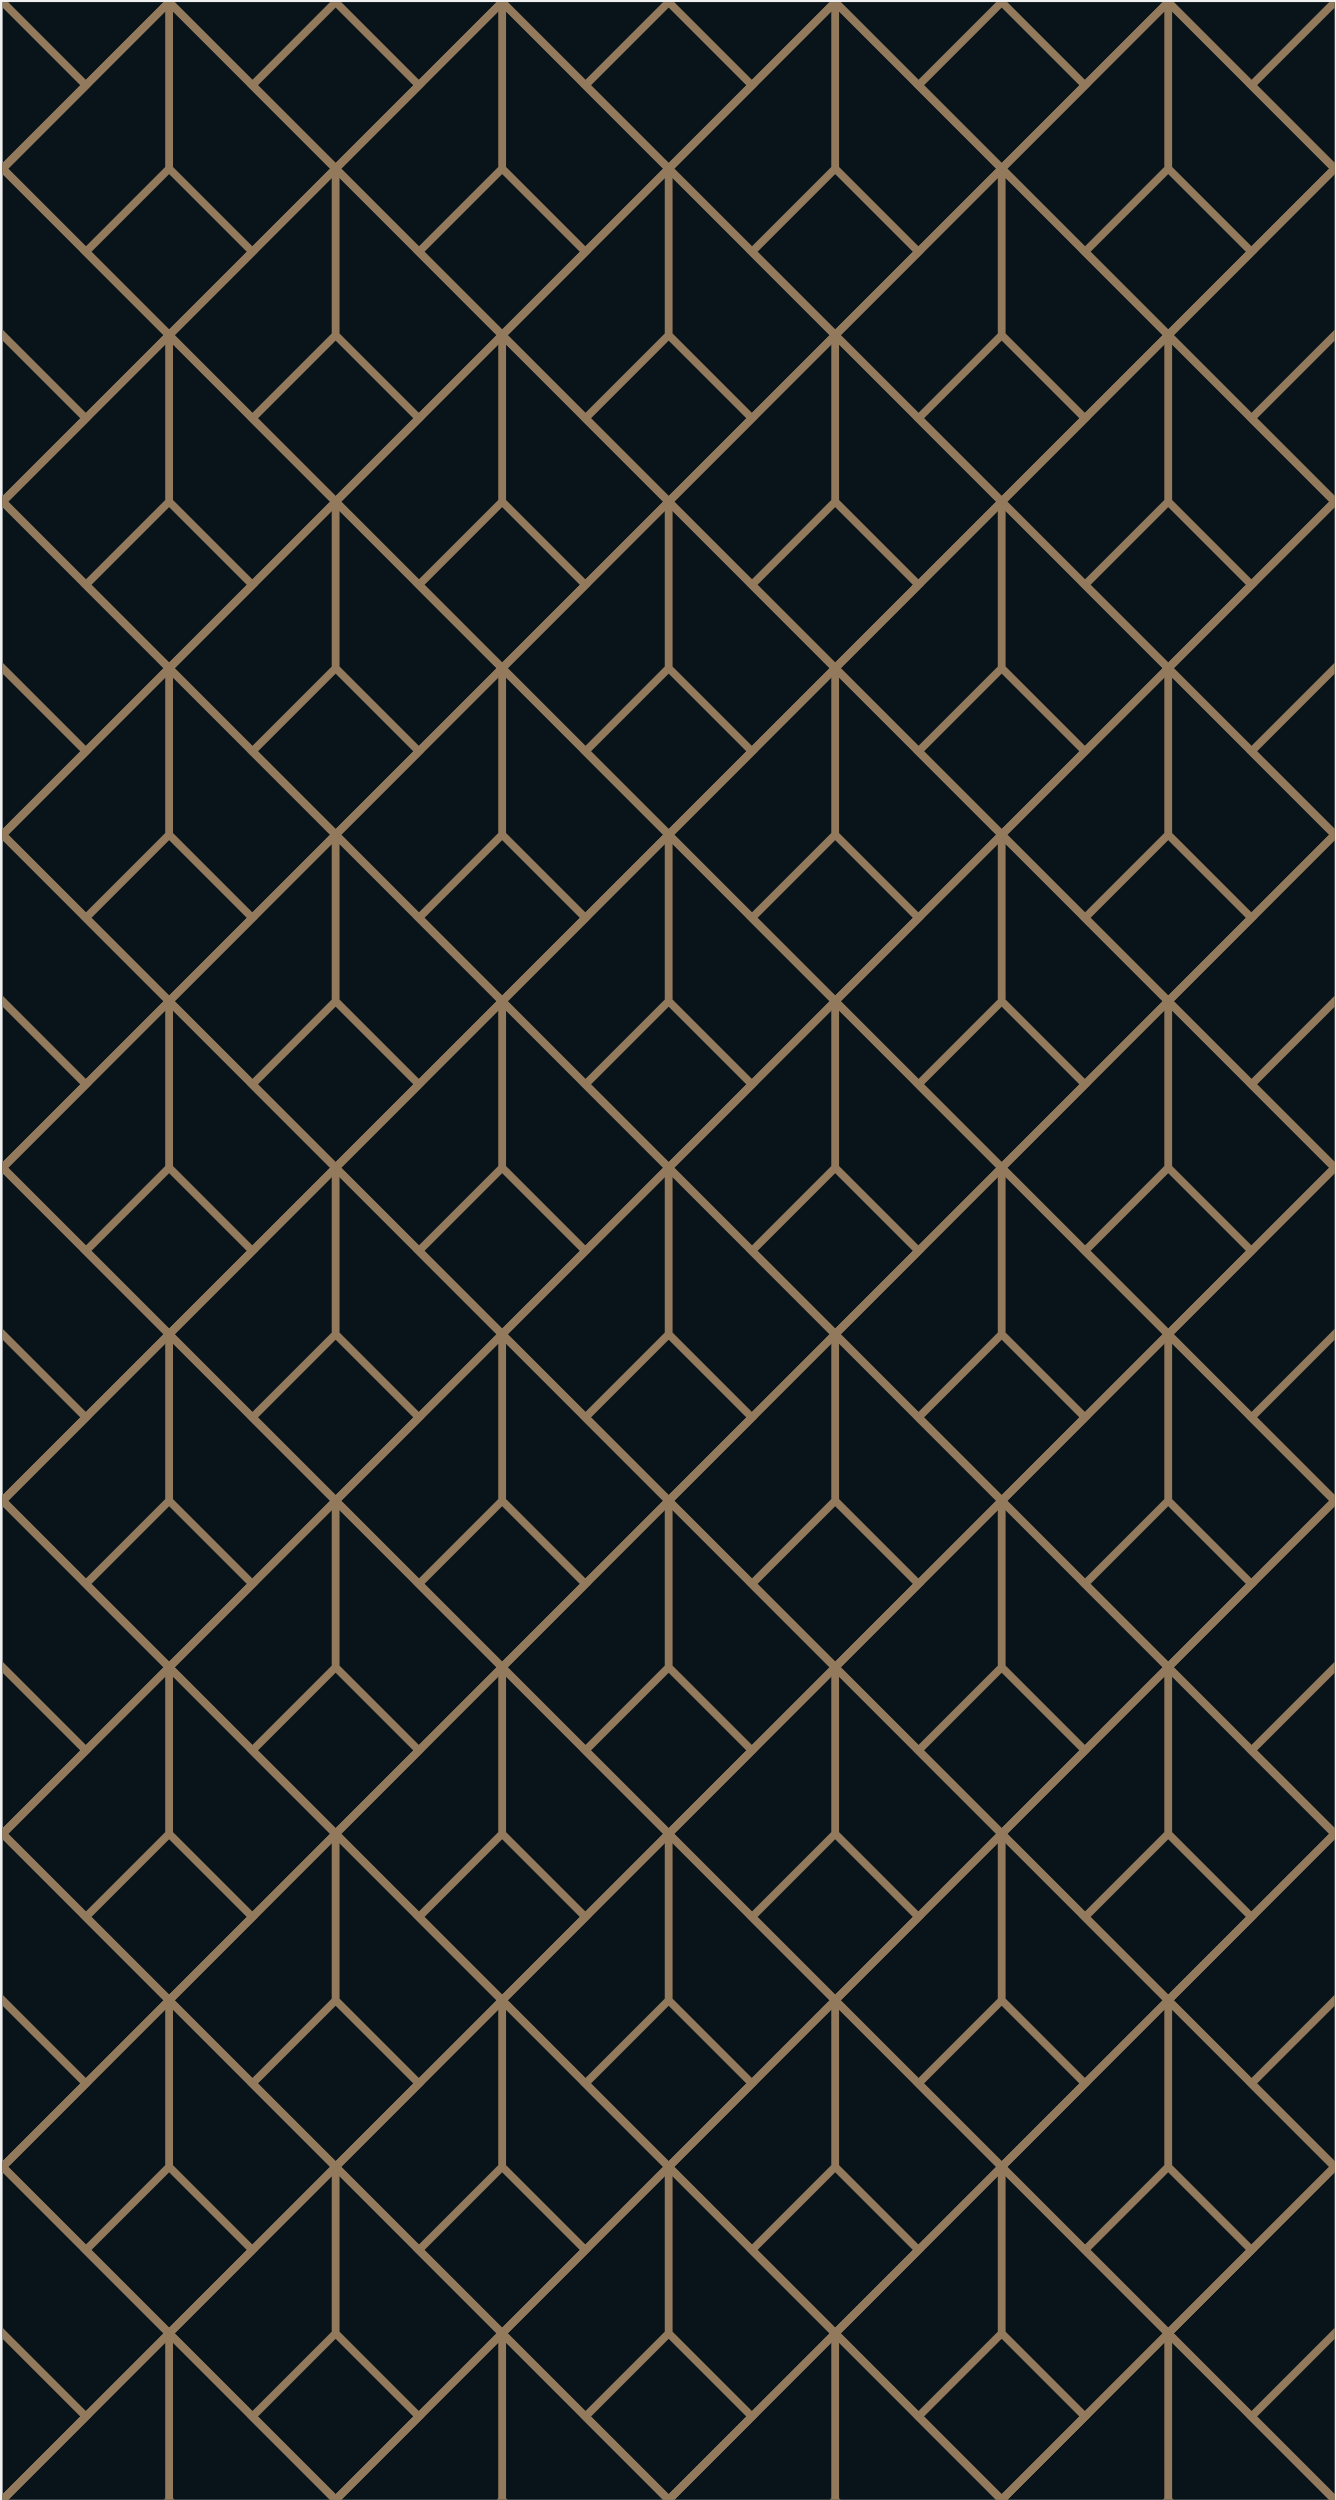
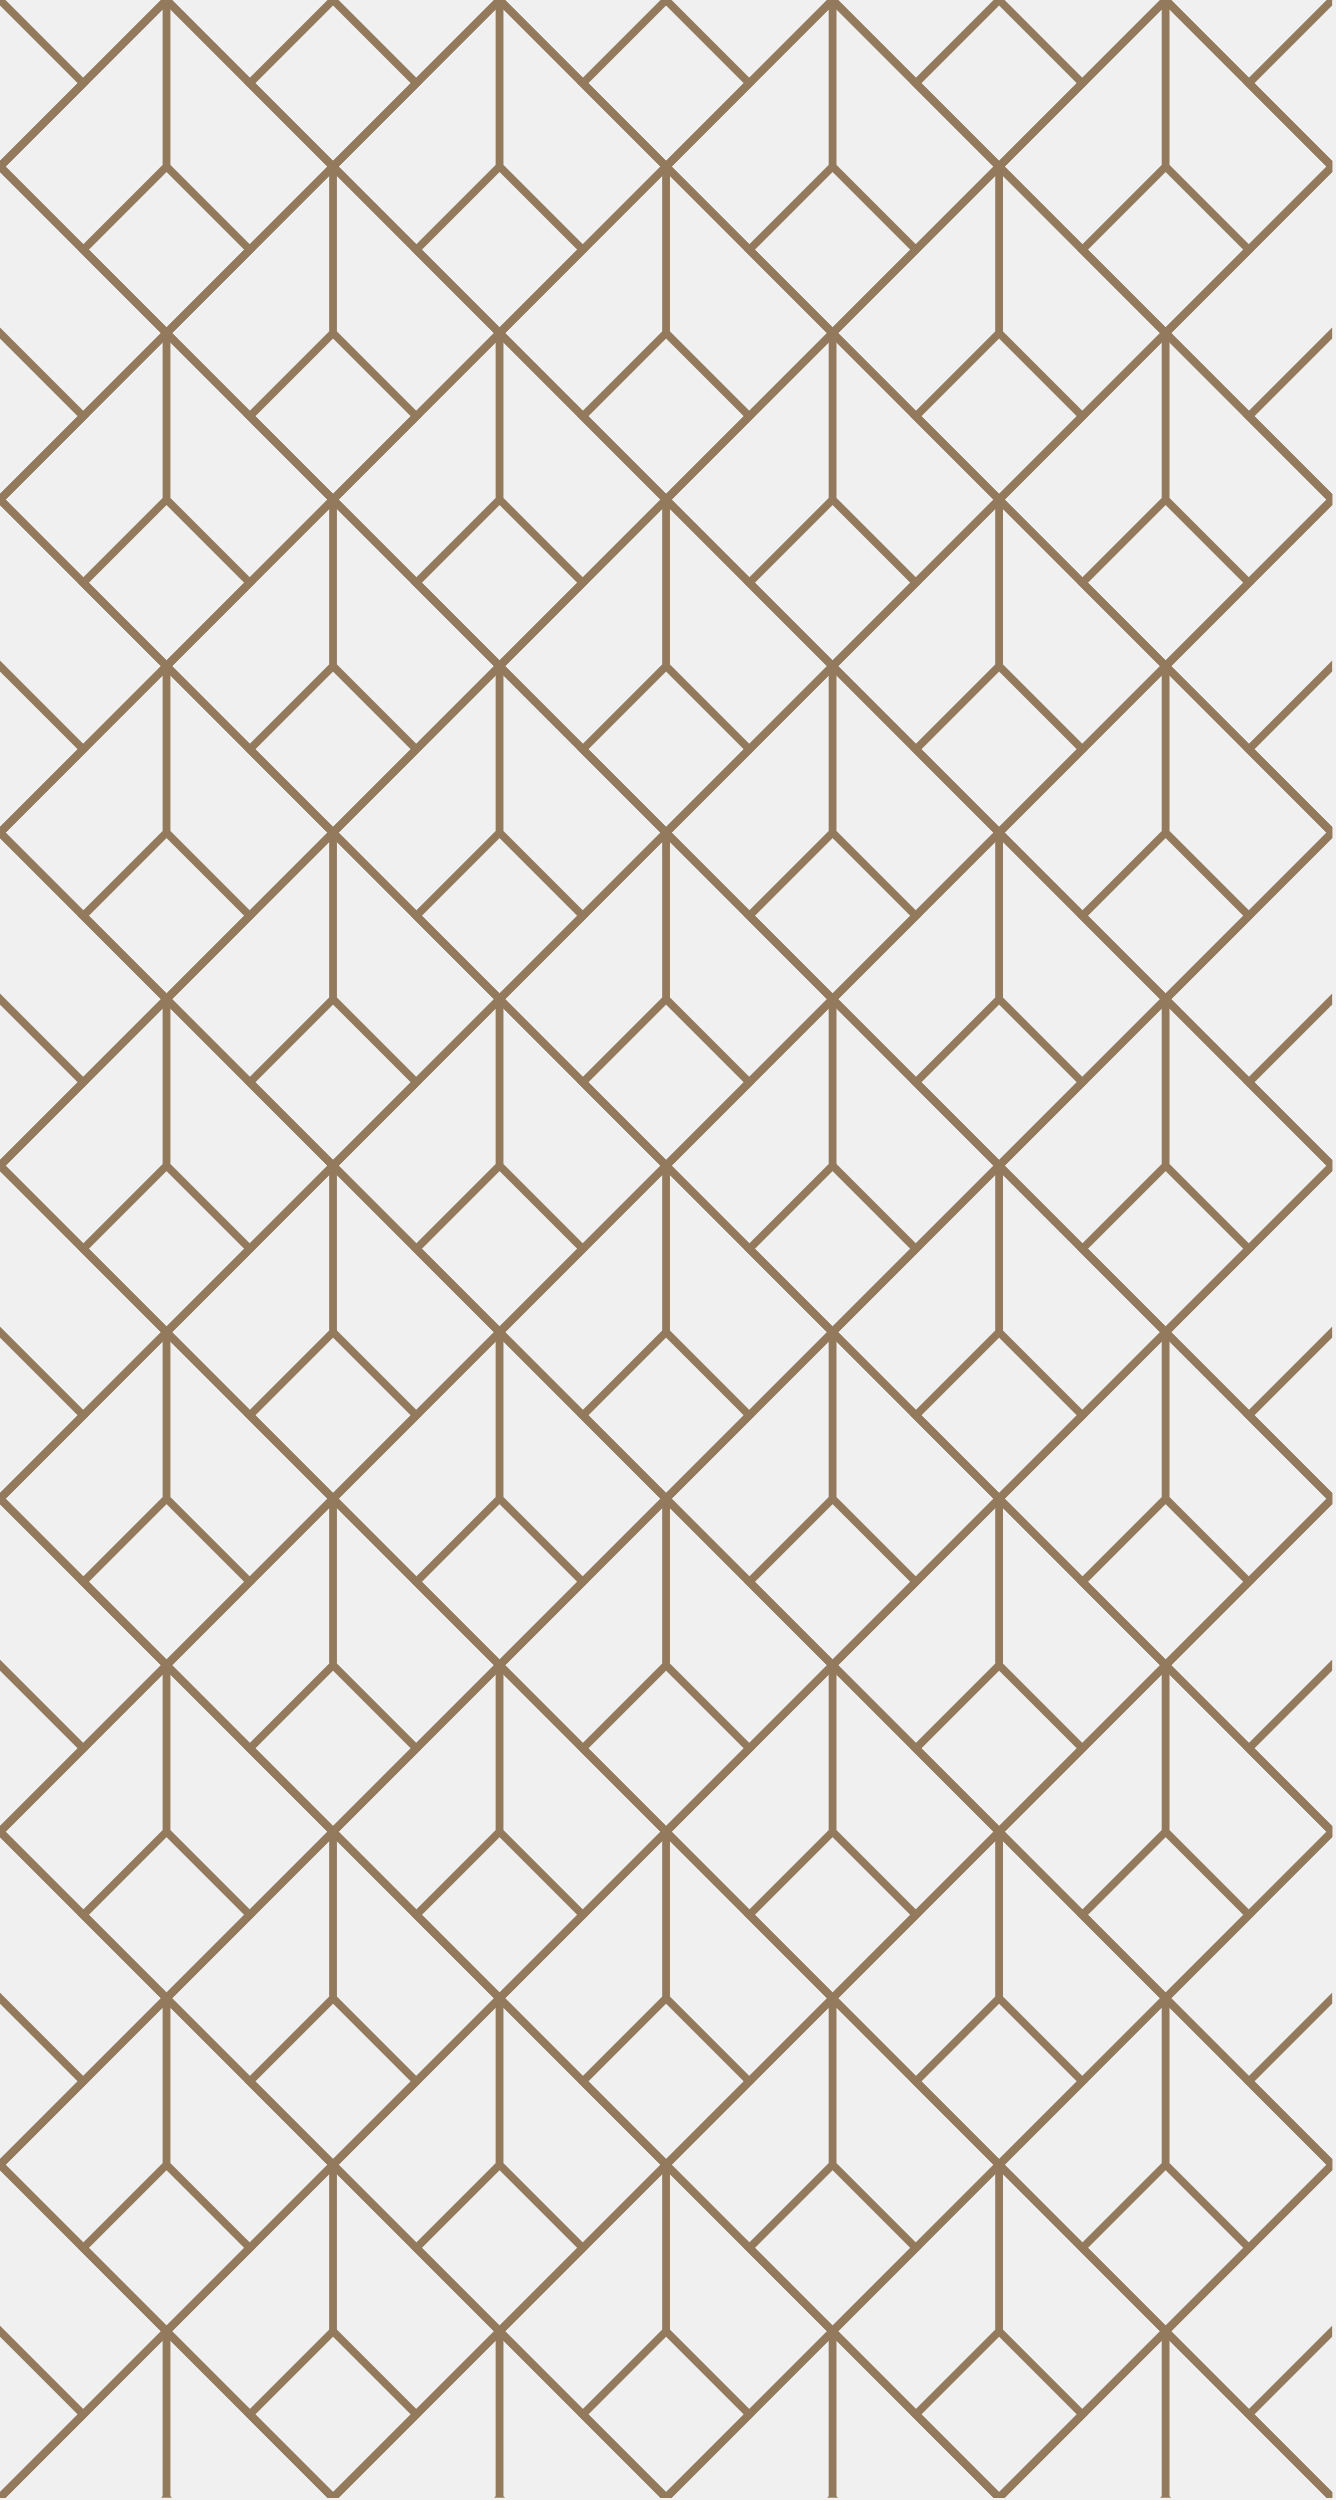
<svg xmlns="http://www.w3.org/2000/svg" width="321" height="601" viewBox="0 0 321 601" fill="none">
-   <g clip-path="url(#clip0_171:7473)">
-     <rect width="320.245" height="600.459" transform="translate(0.624268 0.496338)" fill="#09141A" />
-     <rect x="0.624" y="40.527" width="56.612" height="56.612" transform="rotate(-45 0.624268 40.527)" stroke="#937A5C" stroke-width="1.876" />
-     <path d="M40.655 40.527L20.64 60.542L40.655 80.558L60.67 60.542L40.655 40.527ZM40.655 40.527L40.655 0.616" stroke="#937A5C" stroke-width="1.876" />
-     <rect x="80.686" y="40.527" width="56.612" height="56.612" transform="rotate(-45 80.6855 40.527)" stroke="#937A5C" stroke-width="1.876" />
-     <path d="M120.716 40.527L100.701 60.542L120.716 80.558L140.731 60.542L120.716 40.527ZM120.716 40.527L120.716 0.616" stroke="#937A5C" stroke-width="1.876" />
-     <rect x="160.747" y="40.527" width="56.612" height="56.612" transform="rotate(-45 160.747 40.527)" stroke="#937A5C" stroke-width="1.876" />
-     <path d="M200.777 40.527L180.762 60.542L200.777 80.558L220.793 60.542L200.777 40.527ZM200.777 40.527L200.777 0.616" stroke="#937A5C" stroke-width="1.876" />
-     <rect x="240.808" y="40.527" width="56.612" height="56.612" transform="rotate(-45 240.808 40.527)" stroke="#937A5C" stroke-width="1.876" />
-     <path d="M280.838 40.527L260.823 60.542L280.838 80.558L300.854 60.542L280.838 40.527ZM280.838 40.527L280.838 0.616" stroke="#937A5C" stroke-width="1.876" />
-     <rect x="0.624" y="120.588" width="56.612" height="56.612" transform="rotate(-45 0.624268 120.588)" stroke="#937A5C" stroke-width="1.876" />
-     <path d="M40.655 120.588L20.64 140.603L40.655 160.619L60.67 140.603L40.655 120.588ZM40.655 120.588L40.655 80.677" stroke="#937A5C" stroke-width="1.876" />
-     <rect x="80.686" y="120.588" width="56.612" height="56.612" transform="rotate(-45 80.6855 120.588)" stroke="#937A5C" stroke-width="1.876" />
-     <path d="M120.716 120.588L100.701 140.603L120.716 160.619L140.731 140.603L120.716 120.588ZM120.716 120.588L120.716 80.677" stroke="#937A5C" stroke-width="1.876" />
-     <rect x="160.747" y="120.588" width="56.612" height="56.612" transform="rotate(-45 160.747 120.588)" stroke="#937A5C" stroke-width="1.876" />
-     <path d="M200.777 120.588L180.762 140.603L200.777 160.619L220.793 140.603L200.777 120.588ZM200.777 120.588L200.777 80.677" stroke="#937A5C" stroke-width="1.876" />
-     <rect x="240.808" y="120.588" width="56.612" height="56.612" transform="rotate(-45 240.808 120.588)" stroke="#937A5C" stroke-width="1.876" />
-     <path d="M280.838 120.588L260.823 140.603L280.838 160.619L300.854 140.603L280.838 120.588ZM280.838 120.588L280.838 80.677" stroke="#937A5C" stroke-width="1.876" />
-     <rect x="0.624" y="200.649" width="56.612" height="56.612" transform="rotate(-45 0.624268 200.649)" stroke="#937A5C" stroke-width="1.876" />
-     <path d="M40.655 200.649L20.64 220.665L40.655 240.68L60.67 220.665L40.655 200.649ZM40.655 200.649L40.655 160.738" stroke="#937A5C" stroke-width="1.876" />
-     <rect x="80.686" y="200.649" width="56.612" height="56.612" transform="rotate(-45 80.6855 200.649)" stroke="#937A5C" stroke-width="1.876" />
-     <path d="M120.716 200.649L100.701 220.665L120.716 240.68L140.731 220.665L120.716 200.649ZM120.716 200.649L120.716 160.738" stroke="#937A5C" stroke-width="1.876" />
-     <rect x="160.747" y="200.649" width="56.612" height="56.612" transform="rotate(-45 160.747 200.649)" stroke="#937A5C" stroke-width="1.876" />
-     <path d="M200.777 200.649L180.762 220.665L200.777 240.68L220.793 220.665L200.777 200.649ZM200.777 200.649L200.777 160.738" stroke="#937A5C" stroke-width="1.876" />
-     <rect x="240.808" y="200.649" width="56.612" height="56.612" transform="rotate(-45 240.808 200.649)" stroke="#937A5C" stroke-width="1.876" />
-     <path d="M280.838 200.649L260.823 220.665L280.838 240.68L300.854 220.665L280.838 200.649ZM280.838 200.649L280.838 160.738" stroke="#937A5C" stroke-width="1.876" />
-     <rect x="0.624" y="280.71" width="56.612" height="56.612" transform="rotate(-45 0.624268 280.71)" stroke="#937A5C" stroke-width="1.876" />
-     <path d="M40.655 280.71L20.64 300.726L40.655 320.741L60.67 300.726L40.655 280.71ZM40.655 280.71L40.655 240.799" stroke="#937A5C" stroke-width="1.876" />
-     <rect x="80.686" y="280.71" width="56.612" height="56.612" transform="rotate(-45 80.6855 280.71)" stroke="#937A5C" stroke-width="1.876" />
-     <path d="M120.716 280.71L100.701 300.726L120.716 320.741L140.731 300.726L120.716 280.71ZM120.716 280.71L120.716 240.799" stroke="#937A5C" stroke-width="1.876" />
-     <rect x="160.747" y="280.71" width="56.612" height="56.612" transform="rotate(-45 160.747 280.71)" stroke="#937A5C" stroke-width="1.876" />
-     <path d="M200.777 280.71L180.762 300.726L200.777 320.741L220.793 300.726L200.777 280.71ZM200.777 280.71L200.777 240.799" stroke="#937A5C" stroke-width="1.876" />
-     <rect x="240.808" y="280.71" width="56.612" height="56.612" transform="rotate(-45 240.808 280.71)" stroke="#937A5C" stroke-width="1.876" />
-     <path d="M280.838 280.71L260.823 300.726L280.838 320.741L300.854 300.726L280.838 280.71ZM280.838 280.71L280.838 240.799" stroke="#937A5C" stroke-width="1.876" />
-     <rect x="0.624" y="360.772" width="56.612" height="56.612" transform="rotate(-45 0.624268 360.772)" stroke="#937A5C" stroke-width="1.876" />
-     <path d="M40.655 360.772L20.64 380.787L40.655 400.802L60.67 380.787L40.655 360.772ZM40.655 360.772L40.655 320.86" stroke="#937A5C" stroke-width="1.876" />
-     <rect x="80.686" y="360.772" width="56.612" height="56.612" transform="rotate(-45 80.6855 360.772)" stroke="#937A5C" stroke-width="1.876" />
-     <path d="M120.716 360.772L100.701 380.787L120.716 400.802L140.731 380.787L120.716 360.772ZM120.716 360.772L120.716 320.86" stroke="#937A5C" stroke-width="1.876" />
-     <rect x="160.747" y="360.772" width="56.612" height="56.612" transform="rotate(-45 160.747 360.772)" stroke="#937A5C" stroke-width="1.876" />
-     <path d="M200.777 360.772L180.762 380.787L200.777 400.802L220.793 380.787L200.777 360.772ZM200.777 360.772L200.777 320.86" stroke="#937A5C" stroke-width="1.876" />
-     <rect x="240.808" y="360.772" width="56.612" height="56.612" transform="rotate(-45 240.808 360.772)" stroke="#937A5C" stroke-width="1.876" />
-     <path d="M280.838 360.772L260.823 380.787L280.838 400.802L300.854 380.787L280.838 360.772ZM280.838 360.772L280.838 320.86" stroke="#937A5C" stroke-width="1.876" />
-     <rect x="0.624" y="440.833" width="56.612" height="56.612" transform="rotate(-45 0.624268 440.833)" stroke="#937A5C" stroke-width="1.876" />
-     <path d="M40.655 440.833L20.64 460.848L40.655 480.863L60.67 460.848L40.655 440.833ZM40.655 440.833L40.655 400.922" stroke="#937A5C" stroke-width="1.876" />
-     <rect x="80.686" y="440.833" width="56.612" height="56.612" transform="rotate(-45 80.6855 440.833)" stroke="#937A5C" stroke-width="1.876" />
-     <path d="M120.716 440.833L100.701 460.848L120.716 480.863L140.731 460.848L120.716 440.833ZM120.716 440.833L120.716 400.922" stroke="#937A5C" stroke-width="1.876" />
-     <rect x="160.747" y="440.833" width="56.612" height="56.612" transform="rotate(-45 160.747 440.833)" stroke="#937A5C" stroke-width="1.876" />
-     <path d="M200.777 440.833L180.762 460.848L200.777 480.863L220.793 460.848L200.777 440.833ZM200.777 440.833L200.777 400.922" stroke="#937A5C" stroke-width="1.876" />
-     <rect x="240.808" y="440.833" width="56.612" height="56.612" transform="rotate(-45 240.808 440.833)" stroke="#937A5C" stroke-width="1.876" />
-     <path d="M280.838 440.833L260.823 460.848L280.838 480.863L300.854 460.848L280.838 440.833ZM280.838 440.833L280.838 400.922" stroke="#937A5C" stroke-width="1.876" />
-     <rect x="0.624" y="520.894" width="56.612" height="56.612" transform="rotate(-45 0.624268 520.894)" stroke="#937A5C" stroke-width="1.876" />
-     <path d="M40.655 520.894L20.64 540.909L40.655 560.925L60.67 540.909L40.655 520.894ZM40.655 520.894L40.655 480.983" stroke="#937A5C" stroke-width="1.876" />
-     <rect x="80.686" y="520.894" width="56.612" height="56.612" transform="rotate(-45 80.6855 520.894)" stroke="#937A5C" stroke-width="1.876" />
-     <path d="M120.716 520.894L100.701 540.909L120.716 560.925L140.731 540.909L120.716 520.894ZM120.716 520.894L120.716 480.983" stroke="#937A5C" stroke-width="1.876" />
-     <rect x="160.747" y="520.894" width="56.612" height="56.612" transform="rotate(-45 160.747 520.894)" stroke="#937A5C" stroke-width="1.876" />
-     <path d="M200.777 520.894L180.762 540.909L200.777 560.925L220.793 540.909L200.777 520.894ZM200.777 520.894L200.777 480.983" stroke="#937A5C" stroke-width="1.876" />
-     <rect x="240.808" y="520.894" width="56.612" height="56.612" transform="rotate(-45 240.808 520.894)" stroke="#937A5C" stroke-width="1.876" />
-     <path d="M280.838 520.894L260.823 540.909L280.838 560.925L300.854 540.909L280.838 520.894ZM280.838 520.894L280.838 480.983" stroke="#937A5C" stroke-width="1.876" />
-     <rect x="0.624" y="600.955" width="56.612" height="56.612" transform="rotate(-45 0.624268 600.955)" stroke="#937A5C" stroke-width="1.876" />
-     <path d="M40.655 600.955L20.64 620.97L40.655 640.986L60.67 620.97L40.655 600.955ZM40.655 600.955L40.655 561.044" stroke="#937A5C" stroke-width="1.876" />
-     <rect x="80.686" y="600.955" width="56.612" height="56.612" transform="rotate(-45 80.6855 600.955)" stroke="#937A5C" stroke-width="1.876" />
-     <path d="M120.716 600.955L100.701 620.97L120.716 640.986L140.731 620.97L120.716 600.955ZM120.716 600.955L120.716 561.044" stroke="#937A5C" stroke-width="1.876" />
-     <rect x="160.747" y="600.955" width="56.612" height="56.612" transform="rotate(-45 160.747 600.955)" stroke="#937A5C" stroke-width="1.876" />
-     <path d="M200.777 600.955L180.762 620.97L200.777 640.986L220.793 620.97L200.777 600.955ZM200.777 600.955L200.777 561.044" stroke="#937A5C" stroke-width="1.876" />
-     <rect x="240.808" y="600.955" width="56.612" height="56.612" transform="rotate(-45 240.808 600.955)" stroke="#937A5C" stroke-width="1.876" />
-     <path d="M280.838 600.955L260.823 620.97L280.838 640.986L300.854 620.97L280.838 600.955ZM280.838 600.955L280.838 561.044" stroke="#937A5C" stroke-width="1.876" />
-     <rect x="40.655" y="80.558" width="56.612" height="56.612" transform="rotate(-45 40.6548 80.5575)" stroke="#937A5C" stroke-width="1.876" />
-     <path d="M80.685 80.557L60.67 100.573L80.685 120.588L100.701 100.573L80.685 80.557ZM80.685 80.557L80.685 40.646" stroke="#937A5C" stroke-width="1.876" />
-     <rect x="120.716" y="80.558" width="56.612" height="56.612" transform="rotate(-45 120.716 80.5575)" stroke="#937A5C" stroke-width="1.876" />
-     <path d="M160.747 80.557L140.731 100.573L160.747 120.588L180.762 100.573L160.747 80.557ZM160.747 80.557L160.747 40.646" stroke="#937A5C" stroke-width="1.876" />
-     <rect x="200.777" y="80.558" width="56.612" height="56.612" transform="rotate(-45 200.777 80.5575)" stroke="#937A5C" stroke-width="1.876" />
-     <path d="M240.808 80.557L220.793 100.573L240.808 120.588L260.823 100.573L240.808 80.557ZM240.808 80.557L240.808 40.646" stroke="#937A5C" stroke-width="1.876" />
-     <rect x="280.838" y="80.558" width="56.612" height="56.612" transform="rotate(-45 280.838 80.5575)" stroke="#937A5C" stroke-width="1.876" />
-     <path d="M300.854 100.573L320.869 80.558L340.884 100.573L320.869 120.588L300.854 100.573Z" stroke="#937A5C" stroke-width="1.876" />
-     <rect x="-39.406" y="80.558" width="56.612" height="56.612" transform="rotate(-45 -39.4062 80.5575)" stroke="#937A5C" stroke-width="1.876" />
-     <path d="M-19.391 100.573L0.624 80.558L20.64 100.573L0.624 120.588L-19.391 100.573Z" stroke="#937A5C" stroke-width="1.876" />
-     <rect x="40.655" y="0.496" width="56.612" height="56.612" transform="rotate(-45 40.6548 0.496338)" stroke="#937A5C" stroke-width="1.876" />
-     <path d="M80.685 0.496L60.67 20.512L80.685 40.527L100.701 20.512L80.685 0.496ZM80.685 0.496L80.685 -39.415" stroke="#937A5C" stroke-width="1.876" />
-     <rect x="120.716" y="0.496" width="56.612" height="56.612" transform="rotate(-45 120.716 0.496338)" stroke="#937A5C" stroke-width="1.876" />
-     <path d="M160.747 0.496L140.731 20.512L160.747 40.527L180.762 20.512L160.747 0.496ZM160.747 0.496L160.747 -39.415" stroke="#937A5C" stroke-width="1.876" />
-     <rect x="200.777" y="0.496" width="56.612" height="56.612" transform="rotate(-45 200.777 0.496338)" stroke="#937A5C" stroke-width="1.876" />
-     <path d="M240.808 0.496L220.793 20.512L240.808 40.527L260.823 20.512L240.808 0.496ZM240.808 0.496L240.808 -39.415" stroke="#937A5C" stroke-width="1.876" />
-     <rect x="280.838" y="0.496" width="56.612" height="56.612" transform="rotate(-45 280.838 0.496338)" stroke="#937A5C" stroke-width="1.876" />
-     <path d="M300.854 20.512L320.869 0.496L340.884 20.512L320.869 40.527L300.854 20.512Z" stroke="#937A5C" stroke-width="1.876" />
-     <rect x="-39.406" y="0.496" width="56.612" height="56.612" transform="rotate(-45 -39.4062 0.496338)" stroke="#937A5C" stroke-width="1.876" />
-     <path d="M-19.391 20.512L0.624 0.496L20.64 20.512L0.624 40.527L-19.391 20.512Z" stroke="#937A5C" stroke-width="1.876" />
-     <rect x="40.655" y="160.619" width="56.612" height="56.612" transform="rotate(-45 40.6548 160.619)" stroke="#937A5C" stroke-width="1.876" />
-     <path d="M80.685 160.619L60.67 180.634L80.685 200.649L100.701 180.634L80.685 160.619ZM80.685 160.619L80.685 120.708" stroke="#937A5C" stroke-width="1.876" />
-     <rect x="120.716" y="160.619" width="56.612" height="56.612" transform="rotate(-45 120.716 160.619)" stroke="#937A5C" stroke-width="1.876" />
-     <path d="M160.747 160.619L140.731 180.634L160.747 200.649L180.762 180.634L160.747 160.619ZM160.747 160.619L160.747 120.708" stroke="#937A5C" stroke-width="1.876" />
-     <rect x="200.777" y="160.619" width="56.612" height="56.612" transform="rotate(-45 200.777 160.619)" stroke="#937A5C" stroke-width="1.876" />
-     <path d="M240.808 160.619L220.793 180.634L240.808 200.649L260.823 180.634L240.808 160.619ZM240.808 160.619L240.808 120.708" stroke="#937A5C" stroke-width="1.876" />
-     <rect x="280.838" y="160.619" width="56.612" height="56.612" transform="rotate(-45 280.838 160.619)" stroke="#937A5C" stroke-width="1.876" />
-     <path d="M300.854 180.634L320.869 160.619L340.884 180.634L320.869 200.649L300.854 180.634Z" stroke="#937A5C" stroke-width="1.876" />
-     <rect x="-39.406" y="160.619" width="56.612" height="56.612" transform="rotate(-45 -39.4062 160.619)" stroke="#937A5C" stroke-width="1.876" />
-     <path d="M-19.391 180.634L0.624 160.619L20.64 180.634L0.624 200.649L-19.391 180.634Z" stroke="#937A5C" stroke-width="1.876" />
-     <rect x="40.655" y="240.68" width="56.612" height="56.612" transform="rotate(-45 40.6548 240.68)" stroke="#937A5C" stroke-width="1.876" />
-     <path d="M80.685 240.68L60.67 260.695L80.685 280.71L100.701 260.695L80.685 240.68ZM80.685 240.68L80.685 200.769" stroke="#937A5C" stroke-width="1.876" />
-     <rect x="120.716" y="240.68" width="56.612" height="56.612" transform="rotate(-45 120.716 240.68)" stroke="#937A5C" stroke-width="1.876" />
-     <path d="M160.747 240.68L140.731 260.695L160.747 280.71L180.762 260.695L160.747 240.68ZM160.747 240.68L160.747 200.769" stroke="#937A5C" stroke-width="1.876" />
-     <rect x="200.777" y="240.68" width="56.612" height="56.612" transform="rotate(-45 200.777 240.68)" stroke="#937A5C" stroke-width="1.876" />
-     <path d="M240.808 240.68L220.793 260.695L240.808 280.71L260.823 260.695L240.808 240.68ZM240.808 240.68L240.808 200.769" stroke="#937A5C" stroke-width="1.876" />
-     <rect x="280.838" y="240.68" width="56.612" height="56.612" transform="rotate(-45 280.838 240.68)" stroke="#937A5C" stroke-width="1.876" />
-     <path d="M300.854 260.695L320.869 240.68L340.884 260.695L320.869 280.71L300.854 260.695Z" stroke="#937A5C" stroke-width="1.876" />
-     <rect x="-39.406" y="240.68" width="56.612" height="56.612" transform="rotate(-45 -39.4062 240.68)" stroke="#937A5C" stroke-width="1.876" />
-     <path d="M-19.391 260.695L0.624 240.68L20.64 260.695L0.624 280.71L-19.391 260.695Z" stroke="#937A5C" stroke-width="1.876" />
-     <rect x="40.655" y="320.741" width="56.612" height="56.612" transform="rotate(-45 40.6548 320.741)" stroke="#937A5C" stroke-width="1.876" />
-     <path d="M80.685 320.741L60.67 340.756L80.685 360.772L100.701 340.756L80.685 320.741ZM80.685 320.741L80.685 280.83" stroke="#937A5C" stroke-width="1.876" />
-     <rect x="120.716" y="320.741" width="56.612" height="56.612" transform="rotate(-45 120.716 320.741)" stroke="#937A5C" stroke-width="1.876" />
-     <path d="M160.747 320.741L140.731 340.756L160.747 360.772L180.762 340.756L160.747 320.741ZM160.747 320.741L160.747 280.83" stroke="#937A5C" stroke-width="1.876" />
-     <rect x="200.777" y="320.741" width="56.612" height="56.612" transform="rotate(-45 200.777 320.741)" stroke="#937A5C" stroke-width="1.876" />
-     <path d="M240.808 320.741L220.793 340.756L240.808 360.772L260.823 340.756L240.808 320.741ZM240.808 320.741L240.808 280.83" stroke="#937A5C" stroke-width="1.876" />
-     <rect x="280.838" y="320.741" width="56.612" height="56.612" transform="rotate(-45 280.838 320.741)" stroke="#937A5C" stroke-width="1.876" />
-     <path d="M300.854 340.756L320.869 320.741L340.884 340.756L320.869 360.772L300.854 340.756Z" stroke="#937A5C" stroke-width="1.876" />
-     <rect x="-39.406" y="320.741" width="56.612" height="56.612" transform="rotate(-45 -39.4062 320.741)" stroke="#937A5C" stroke-width="1.876" />
-     <path d="M-19.391 340.756L0.624 320.741L20.64 340.756L0.624 360.772L-19.391 340.756Z" stroke="#937A5C" stroke-width="1.876" />
-     <rect x="40.655" y="400.802" width="56.612" height="56.612" transform="rotate(-45 40.6548 400.802)" stroke="#937A5C" stroke-width="1.876" />
-     <path d="M80.685 400.802L60.67 420.817L80.685 440.833L100.701 420.817L80.685 400.802ZM80.685 400.802L80.685 360.891" stroke="#937A5C" stroke-width="1.876" />
-     <rect x="120.716" y="400.802" width="56.612" height="56.612" transform="rotate(-45 120.716 400.802)" stroke="#937A5C" stroke-width="1.876" />
-     <path d="M160.747 400.802L140.731 420.817L160.747 440.833L180.762 420.817L160.747 400.802ZM160.747 400.802L160.747 360.891" stroke="#937A5C" stroke-width="1.876" />
-     <rect x="200.777" y="400.802" width="56.612" height="56.612" transform="rotate(-45 200.777 400.802)" stroke="#937A5C" stroke-width="1.876" />
-     <path d="M240.808 400.802L220.793 420.817L240.808 440.833L260.823 420.817L240.808 400.802ZM240.808 400.802L240.808 360.891" stroke="#937A5C" stroke-width="1.876" />
-     <rect x="280.838" y="400.802" width="56.612" height="56.612" transform="rotate(-45 280.838 400.802)" stroke="#937A5C" stroke-width="1.876" />
-     <path d="M300.854 420.818L320.869 400.802L340.884 420.818L320.869 440.833L300.854 420.818Z" stroke="#937A5C" stroke-width="1.876" />
-     <rect x="-39.406" y="400.802" width="56.612" height="56.612" transform="rotate(-45 -39.4062 400.802)" stroke="#937A5C" stroke-width="1.876" />
-     <path d="M-19.391 420.818L0.624 400.802L20.64 420.818L0.624 440.833L-19.391 420.818Z" stroke="#937A5C" stroke-width="1.876" />
-     <rect x="40.655" y="480.863" width="56.612" height="56.612" transform="rotate(-45 40.6548 480.863)" stroke="#937A5C" stroke-width="1.876" />
-     <path d="M80.685 480.863L60.67 500.879L80.685 520.894L100.701 500.879L80.685 480.863ZM80.685 480.863L80.685 440.952" stroke="#937A5C" stroke-width="1.876" />
-     <rect x="120.716" y="480.863" width="56.612" height="56.612" transform="rotate(-45 120.716 480.863)" stroke="#937A5C" stroke-width="1.876" />
-     <path d="M160.747 480.863L140.731 500.879L160.747 520.894L180.762 500.879L160.747 480.863ZM160.747 480.863L160.747 440.952" stroke="#937A5C" stroke-width="1.876" />
-     <rect x="200.777" y="480.863" width="56.612" height="56.612" transform="rotate(-45 200.777 480.863)" stroke="#937A5C" stroke-width="1.876" />
-     <path d="M240.808 480.863L220.793 500.879L240.808 520.894L260.823 500.879L240.808 480.863ZM240.808 480.863L240.808 440.952" stroke="#937A5C" stroke-width="1.876" />
-     <rect x="280.838" y="480.863" width="56.612" height="56.612" transform="rotate(-45 280.838 480.863)" stroke="#937A5C" stroke-width="1.876" />
-     <path d="M300.854 500.879L320.869 480.863L340.884 500.879L320.869 520.894L300.854 500.879Z" stroke="#937A5C" stroke-width="1.876" />
-     <rect x="-39.406" y="480.863" width="56.612" height="56.612" transform="rotate(-45 -39.4062 480.863)" stroke="#937A5C" stroke-width="1.876" />
-     <path d="M-19.391 500.879L0.624 480.863L20.64 500.879L0.624 520.894L-19.391 500.879Z" stroke="#937A5C" stroke-width="1.876" />
-     <rect x="40.655" y="560.925" width="56.612" height="56.612" transform="rotate(-45 40.6548 560.925)" stroke="#937A5C" stroke-width="1.876" />
-     <path d="M80.685 560.924L60.67 580.94L80.685 600.955L100.701 580.94L80.685 560.924ZM80.685 560.924L80.685 521.013" stroke="#937A5C" stroke-width="1.876" />
-     <rect x="120.716" y="560.925" width="56.612" height="56.612" transform="rotate(-45 120.716 560.925)" stroke="#937A5C" stroke-width="1.876" />
-     <path d="M160.747 560.924L140.731 580.94L160.747 600.955L180.762 580.94L160.747 560.924ZM160.747 560.924L160.747 521.013" stroke="#937A5C" stroke-width="1.876" />
-     <rect x="200.777" y="560.925" width="56.612" height="56.612" transform="rotate(-45 200.777 560.925)" stroke="#937A5C" stroke-width="1.876" />
-     <path d="M240.808 560.924L220.793 580.94L240.808 600.955L260.823 580.94L240.808 560.924ZM240.808 560.924L240.808 521.013" stroke="#937A5C" stroke-width="1.876" />
-     <rect x="280.838" y="560.925" width="56.612" height="56.612" transform="rotate(-45 280.838 560.925)" stroke="#937A5C" stroke-width="1.876" />
-     <path d="M300.854 580.94L320.869 560.925L340.884 580.94L320.869 600.955L300.854 580.94Z" stroke="#937A5C" stroke-width="1.876" />
-     <rect x="-39.406" y="560.925" width="56.612" height="56.612" transform="rotate(-45 -39.4062 560.925)" stroke="#937A5C" stroke-width="1.876" />
-     <path d="M-19.391 580.94L0.624 560.925L20.64 580.94L0.624 600.955L-19.391 580.94Z" stroke="#937A5C" stroke-width="1.876" />
-     <rect x="40.655" y="640.986" width="56.612" height="56.612" transform="rotate(-45 40.6548 640.986)" stroke="#937A5C" stroke-width="1.876" />
-     <path d="M80.685 640.986L60.67 661.001L80.685 681.016L100.701 661.001L80.685 640.986ZM80.685 640.986L80.685 601.075" stroke="#937A5C" stroke-width="1.876" />
-     <rect x="120.716" y="640.986" width="56.612" height="56.612" transform="rotate(-45 120.716 640.986)" stroke="#937A5C" stroke-width="1.876" />
-     <path d="M160.747 640.986L140.731 661.001L160.747 681.016L180.762 661.001L160.747 640.986ZM160.747 640.986L160.747 601.075" stroke="#937A5C" stroke-width="1.876" />
-     <rect x="200.777" y="640.986" width="56.612" height="56.612" transform="rotate(-45 200.777 640.986)" stroke="#937A5C" stroke-width="1.876" />
-     <path d="M240.808 640.986L220.793 661.001L240.808 681.016L260.823 661.001L240.808 640.986ZM240.808 640.986L240.808 601.075" stroke="#937A5C" stroke-width="1.876" />
-     <rect x="280.838" y="640.986" width="56.612" height="56.612" transform="rotate(-45 280.838 640.986)" stroke="#937A5C" stroke-width="1.876" />
-     <rect x="-39.406" y="640.986" width="56.612" height="56.612" transform="rotate(-45 -39.4062 640.986)" stroke="#937A5C" stroke-width="1.876" />
+   <g clip-path="url(#clip0_358_9736)">
+     <rect y="40.031" width="56.612" height="56.612" transform="rotate(-45 0 40.0305)" stroke="#937A5C" stroke-width="1.876" />
+     <path d="M40.031 40.031L20.015 60.046L40.031 80.061L60.046 60.046L40.031 40.031ZM40.031 40.031L40.031 0.12" stroke="#937A5C" stroke-width="1.876" />
+     <rect x="80.061" y="40.031" width="56.612" height="56.612" transform="rotate(-45 80.0613 40.0305)" stroke="#937A5C" stroke-width="1.876" />
+     <path d="M120.092 40.031L100.077 60.046L120.092 80.061L140.107 60.046L120.092 40.031ZM120.092 40.031L120.092 0.12" stroke="#937A5C" stroke-width="1.876" />
+     <rect x="160.122" y="40.031" width="56.612" height="56.612" transform="rotate(-45 160.122 40.0305)" stroke="#937A5C" stroke-width="1.876" />
+     <path d="M200.153 40.031L180.138 60.046L200.153 80.061L220.168 60.046L200.153 40.031ZM200.153 40.031L200.153 0.12" stroke="#937A5C" stroke-width="1.876" />
+     <rect x="240.184" y="40.031" width="56.612" height="56.612" transform="rotate(-45 240.184 40.0305)" stroke="#937A5C" stroke-width="1.876" />
+     <path d="M280.214 40.031L260.199 60.046L280.214 80.061L300.23 60.046L280.214 40.031ZM280.214 40.031L280.214 0.12" stroke="#937A5C" stroke-width="1.876" />
+     <rect y="120.092" width="56.612" height="56.612" transform="rotate(-45 0 120.092)" stroke="#937A5C" stroke-width="1.876" />
+     <path d="M40.031 120.092L20.015 140.107L40.031 160.122L60.046 140.107L40.031 120.092ZM40.031 120.092L40.031 80.181" stroke="#937A5C" stroke-width="1.876" />
+     <rect x="80.061" y="120.092" width="56.612" height="56.612" transform="rotate(-45 80.0613 120.092)" stroke="#937A5C" stroke-width="1.876" />
+     <path d="M120.092 120.092L100.077 140.107L120.092 160.122L140.107 140.107L120.092 120.092ZM120.092 120.092L120.092 80.181" stroke="#937A5C" stroke-width="1.876" />
+     <rect x="160.122" y="120.092" width="56.612" height="56.612" transform="rotate(-45 160.122 120.092)" stroke="#937A5C" stroke-width="1.876" />
+     <path d="M200.153 120.092L180.138 140.107L200.153 160.122L220.168 140.107L200.153 120.092ZM200.153 120.092L200.153 80.181" stroke="#937A5C" stroke-width="1.876" />
+     <rect x="240.184" y="120.092" width="56.612" height="56.612" transform="rotate(-45 240.184 120.092)" stroke="#937A5C" stroke-width="1.876" />
+     <path d="M280.214 120.092L260.199 140.107L280.214 160.122L300.23 140.107L280.214 120.092ZM280.214 120.092L280.214 80.181" stroke="#937A5C" stroke-width="1.876" />
+     <rect y="200.153" width="56.612" height="56.612" transform="rotate(-45 0 200.153)" stroke="#937A5C" stroke-width="1.876" />
+     <path d="M40.031 200.153L20.015 220.168L40.031 240.184L60.046 220.168L40.031 200.153ZM40.031 200.153L40.031 160.242" stroke="#937A5C" stroke-width="1.876" />
+     <rect x="80.061" y="200.153" width="56.612" height="56.612" transform="rotate(-45 80.0613 200.153)" stroke="#937A5C" stroke-width="1.876" />
+     <path d="M120.092 200.153L100.077 220.168L120.092 240.184L140.107 220.168L120.092 200.153ZM120.092 200.153L120.092 160.242" stroke="#937A5C" stroke-width="1.876" />
+     <rect x="160.122" y="200.153" width="56.612" height="56.612" transform="rotate(-45 160.122 200.153)" stroke="#937A5C" stroke-width="1.876" />
+     <path d="M200.153 200.153L180.138 220.168L200.153 240.184L220.168 220.168L200.153 200.153ZM200.153 200.153L200.153 160.242" stroke="#937A5C" stroke-width="1.876" />
+     <rect x="240.184" y="200.153" width="56.612" height="56.612" transform="rotate(-45 240.184 200.153)" stroke="#937A5C" stroke-width="1.876" />
+     <path d="M280.214 200.153L260.199 220.168L280.214 240.184L300.23 220.168L280.214 200.153ZM280.214 200.153L280.214 160.242" stroke="#937A5C" stroke-width="1.876" />
+     <rect y="280.214" width="56.612" height="56.612" transform="rotate(-45 0 280.214)" stroke="#937A5C" stroke-width="1.876" />
+     <path d="M40.031 280.214L20.015 300.229L40.031 320.245L60.046 300.229L40.031 280.214ZM40.031 280.214L40.031 240.303" stroke="#937A5C" stroke-width="1.876" />
+     <rect x="80.061" y="280.214" width="56.612" height="56.612" transform="rotate(-45 80.0613 280.214)" stroke="#937A5C" stroke-width="1.876" />
+     <path d="M120.092 280.214L100.077 300.229L120.092 320.245L140.107 300.229L120.092 280.214ZM120.092 280.214L120.092 240.303" stroke="#937A5C" stroke-width="1.876" />
+     <rect x="160.122" y="280.214" width="56.612" height="56.612" transform="rotate(-45 160.122 280.214)" stroke="#937A5C" stroke-width="1.876" />
+     <path d="M200.153 280.214L180.138 300.229L200.153 320.245L220.168 300.229L200.153 280.214ZM200.153 280.214L200.153 240.303" stroke="#937A5C" stroke-width="1.876" />
+     <rect x="240.184" y="280.214" width="56.612" height="56.612" transform="rotate(-45 240.184 280.214)" stroke="#937A5C" stroke-width="1.876" />
+     <path d="M280.214 280.214L260.199 300.229L280.214 320.245L300.23 300.229L280.214 280.214ZM280.214 280.214L280.214 240.303" stroke="#937A5C" stroke-width="1.876" />
+     <rect y="360.275" width="56.612" height="56.612" transform="rotate(-45 0 360.275)" stroke="#937A5C" stroke-width="1.876" />
+     <path d="M40.031 360.275L20.015 380.291L40.031 400.306L60.046 380.291L40.031 360.275ZM40.031 360.275L40.031 320.364" stroke="#937A5C" stroke-width="1.876" />
+     <rect x="80.061" y="360.275" width="56.612" height="56.612" transform="rotate(-45 80.0613 360.275)" stroke="#937A5C" stroke-width="1.876" />
+     <path d="M120.092 360.275L100.077 380.291L120.092 400.306L140.107 380.291L120.092 360.275ZM120.092 360.275L120.092 320.364" stroke="#937A5C" stroke-width="1.876" />
+     <rect x="160.122" y="360.275" width="56.612" height="56.612" transform="rotate(-45 160.122 360.275)" stroke="#937A5C" stroke-width="1.876" />
+     <path d="M200.153 360.275L180.138 380.291L200.153 400.306L220.168 380.291L200.153 360.275ZM200.153 360.275L200.153 320.364" stroke="#937A5C" stroke-width="1.876" />
+     <rect x="240.184" y="360.275" width="56.612" height="56.612" transform="rotate(-45 240.184 360.275)" stroke="#937A5C" stroke-width="1.876" />
+     <path d="M280.214 360.275L260.199 380.291L280.214 400.306L300.23 380.291L280.214 360.275ZM280.214 360.275L280.214 320.364" stroke="#937A5C" stroke-width="1.876" />
+     <rect y="440.336" width="56.612" height="56.612" transform="rotate(-45 0 440.336)" stroke="#937A5C" stroke-width="1.876" />
+     <path d="M40.031 440.336L20.015 460.352L40.031 480.367L60.046 460.352L40.031 440.336ZM40.031 440.336L40.031 400.425" stroke="#937A5C" stroke-width="1.876" />
+     <rect x="80.061" y="440.336" width="56.612" height="56.612" transform="rotate(-45 80.0613 440.336)" stroke="#937A5C" stroke-width="1.876" />
+     <path d="M120.092 440.336L100.077 460.352L120.092 480.367L140.107 460.352L120.092 440.336ZM120.092 440.336L120.092 400.425" stroke="#937A5C" stroke-width="1.876" />
+     <rect x="160.122" y="440.336" width="56.612" height="56.612" transform="rotate(-45 160.122 440.336)" stroke="#937A5C" stroke-width="1.876" />
+     <path d="M200.153 440.336L180.138 460.352L200.153 480.367L220.168 460.352L200.153 440.336ZM200.153 440.336L200.153 400.425" stroke="#937A5C" stroke-width="1.876" />
+     <rect x="240.184" y="440.336" width="56.612" height="56.612" transform="rotate(-45 240.184 440.336)" stroke="#937A5C" stroke-width="1.876" />
+     <path d="M280.214 440.336L260.199 460.352L280.214 480.367L300.23 460.352L280.214 440.336ZM280.214 440.336L280.214 400.425" stroke="#937A5C" stroke-width="1.876" />
+     <rect y="520.398" width="56.612" height="56.612" transform="rotate(-45 0 520.398)" stroke="#937A5C" stroke-width="1.876" />
+     <path d="M40.031 520.398L20.015 540.413L40.031 560.428L60.046 540.413L40.031 520.398ZM40.031 520.398L40.031 480.487" stroke="#937A5C" stroke-width="1.876" />
+     <rect x="80.061" y="520.398" width="56.612" height="56.612" transform="rotate(-45 80.0613 520.398)" stroke="#937A5C" stroke-width="1.876" />
+     <path d="M120.092 520.398L100.077 540.413L120.092 560.428L140.107 540.413L120.092 520.398ZM120.092 520.398L120.092 480.487" stroke="#937A5C" stroke-width="1.876" />
+     <rect x="160.122" y="520.398" width="56.612" height="56.612" transform="rotate(-45 160.122 520.398)" stroke="#937A5C" stroke-width="1.876" />
+     <path d="M200.153 520.398L180.138 540.413L200.153 560.428L220.168 540.413L200.153 520.398ZM200.153 520.398L200.153 480.487" stroke="#937A5C" stroke-width="1.876" />
+     <rect x="240.184" y="520.398" width="56.612" height="56.612" transform="rotate(-45 240.184 520.398)" stroke="#937A5C" stroke-width="1.876" />
+     <path d="M280.214 520.398L260.199 540.413L280.214 560.428L300.23 540.413L280.214 520.398ZM280.214 520.398L280.214 480.487" stroke="#937A5C" stroke-width="1.876" />
+     <rect y="600.459" width="56.612" height="56.612" transform="rotate(-45 0 600.459)" stroke="#937A5C" stroke-width="1.876" />
+     <path d="M40.031 600.459L20.015 620.474L40.031 640.49L60.046 620.474L40.031 600.459ZM40.031 600.459L40.031 560.548" stroke="#937A5C" stroke-width="1.876" />
+     <rect x="80.061" y="600.459" width="56.612" height="56.612" transform="rotate(-45 80.0613 600.459)" stroke="#937A5C" stroke-width="1.876" />
+     <path d="M120.092 600.459L100.077 620.474L120.092 640.49L140.107 620.474L120.092 600.459ZM120.092 600.459L120.092 560.548" stroke="#937A5C" stroke-width="1.876" />
+     <rect x="160.122" y="600.459" width="56.612" height="56.612" transform="rotate(-45 160.122 600.459)" stroke="#937A5C" stroke-width="1.876" />
+     <path d="M200.153 600.459L180.138 620.474L200.153 640.49L220.168 620.474L200.153 600.459ZM200.153 600.459L200.153 560.548" stroke="#937A5C" stroke-width="1.876" />
+     <rect x="240.184" y="600.459" width="56.612" height="56.612" transform="rotate(-45 240.184 600.459)" stroke="#937A5C" stroke-width="1.876" />
+     <path d="M280.214 600.459L260.199 620.474L280.214 640.49L300.23 620.474L280.214 600.459ZM280.214 600.459L280.214 560.548" stroke="#937A5C" stroke-width="1.876" />
+     <rect x="40.031" y="80.061" width="56.612" height="56.612" transform="rotate(-45 40.0305 80.0613)" stroke="#937A5C" stroke-width="1.876" />
+     <path d="M80.061 80.061L60.046 100.077L80.061 120.092L100.076 100.077L80.061 80.061ZM80.061 80.061L80.061 40.15" stroke="#937A5C" stroke-width="1.876" />
+     <rect x="120.092" y="80.061" width="56.612" height="56.612" transform="rotate(-45 120.092 80.0613)" stroke="#937A5C" stroke-width="1.876" />
+     <path d="M160.122 80.061L140.107 100.077L160.122 120.092L180.138 100.077L160.122 80.061ZM160.122 80.061L160.122 40.15" stroke="#937A5C" stroke-width="1.876" />
+     <rect x="200.153" y="80.061" width="56.612" height="56.612" transform="rotate(-45 200.153 80.0613)" stroke="#937A5C" stroke-width="1.876" />
+     <path d="M240.184 80.061L220.168 100.077L240.184 120.092L260.199 100.077L240.184 80.061ZM240.184 80.061L240.184 40.15" stroke="#937A5C" stroke-width="1.876" />
+     <rect x="280.214" y="80.061" width="56.612" height="56.612" transform="rotate(-45 280.214 80.0613)" stroke="#937A5C" stroke-width="1.876" />
+     <path d="M300.229 100.076L320.245 80.061L340.26 100.076L320.245 120.092L300.229 100.076Z" stroke="#937A5C" stroke-width="1.876" />
+     <rect x="-40.031" y="80.061" width="56.612" height="56.612" transform="rotate(-45 -40.0305 80.0613)" stroke="#937A5C" stroke-width="1.876" />
+     <path d="M-20.015 100.076L-8.65158e-05 80.061L20.015 100.076L-8.31415e-05 120.092L-20.015 100.076Z" stroke="#937A5C" stroke-width="1.876" />
+     <rect x="40.031" width="56.612" height="56.612" transform="rotate(-45 40.0305 0)" stroke="#937A5C" stroke-width="1.876" />
+     <path d="M80.061 3.78493e-05L60.046 20.015L80.061 40.031L100.076 20.015L80.061 3.78493e-05ZM80.061 3.78493e-05L80.061 -39.911" stroke="#937A5C" stroke-width="1.876" />
+     <rect x="120.092" width="56.612" height="56.612" transform="rotate(-45 120.092 0)" stroke="#937A5C" stroke-width="1.876" />
+     <path d="M160.122 3.78493e-05L140.107 20.015L160.122 40.031L180.138 20.015L160.122 3.78493e-05ZM160.122 3.78493e-05L160.122 -39.911" stroke="#937A5C" stroke-width="1.876" />
+     <rect x="200.153" width="56.612" height="56.612" transform="rotate(-45 200.153 0)" stroke="#937A5C" stroke-width="1.876" />
+     <path d="M240.184 3.78493e-05L220.168 20.015L240.184 40.031L260.199 20.015L240.184 3.78493e-05ZM240.184 3.78493e-05L240.184 -39.911" stroke="#937A5C" stroke-width="1.876" />
+     <rect x="280.214" width="56.612" height="56.612" transform="rotate(-45 280.214 0)" stroke="#937A5C" stroke-width="1.876" />
+     <path d="M300.229 20.015L320.245 8.65158e-05L340.26 20.015L320.245 40.031L300.229 20.015Z" stroke="#937A5C" stroke-width="1.876" />
+     <rect x="-40.031" width="56.612" height="56.612" transform="rotate(-45 -40.0305 0)" stroke="#937A5C" stroke-width="1.876" />
+     <path d="M-20.015 20.015L-8.65158e-05 8.65158e-05L20.015 20.015L-8.31415e-05 40.031L-20.015 20.015Z" stroke="#937A5C" stroke-width="1.876" />
+     <rect x="40.031" y="160.122" width="56.612" height="56.612" transform="rotate(-45 40.0305 160.122)" stroke="#937A5C" stroke-width="1.876" />
+     <path d="M80.061 160.122L60.046 180.138L80.061 200.153L100.076 180.138L80.061 160.122ZM80.061 160.122L80.061 120.211" stroke="#937A5C" stroke-width="1.876" />
+     <rect x="120.092" y="160.122" width="56.612" height="56.612" transform="rotate(-45 120.092 160.122)" stroke="#937A5C" stroke-width="1.876" />
+     <path d="M160.122 160.122L140.107 180.138L160.122 200.153L180.138 180.138L160.122 160.122ZM160.122 160.122L160.122 120.211" stroke="#937A5C" stroke-width="1.876" />
+     <rect x="200.153" y="160.122" width="56.612" height="56.612" transform="rotate(-45 200.153 160.122)" stroke="#937A5C" stroke-width="1.876" />
+     <path d="M240.184 160.122L220.168 180.138L240.184 200.153L260.199 180.138L240.184 160.122ZM240.184 160.122L240.184 120.211" stroke="#937A5C" stroke-width="1.876" />
+     <rect x="280.214" y="160.122" width="56.612" height="56.612" transform="rotate(-45 280.214 160.122)" stroke="#937A5C" stroke-width="1.876" />
+     <path d="M300.229 180.138L320.245 160.122L340.26 180.138L320.245 200.153L300.229 180.138Z" stroke="#937A5C" stroke-width="1.876" />
+     <rect x="-40.031" y="160.122" width="56.612" height="56.612" transform="rotate(-45 -40.0305 160.122)" stroke="#937A5C" stroke-width="1.876" />
+     <path d="M-20.015 180.138L-8.65158e-05 160.122L20.015 180.138L-8.31415e-05 200.153L-20.015 180.138Z" stroke="#937A5C" stroke-width="1.876" />
+     <rect x="40.031" y="240.184" width="56.612" height="56.612" transform="rotate(-45 40.0305 240.184)" stroke="#937A5C" stroke-width="1.876" />
+     <path d="M80.061 240.184L60.046 260.199L80.061 280.214L100.076 260.199L80.061 240.184ZM80.061 240.184L80.061 200.273" stroke="#937A5C" stroke-width="1.876" />
+     <rect x="120.092" y="240.184" width="56.612" height="56.612" transform="rotate(-45 120.092 240.184)" stroke="#937A5C" stroke-width="1.876" />
+     <path d="M160.122 240.184L140.107 260.199L160.122 280.214L180.138 260.199L160.122 240.184ZM160.122 240.184L160.122 200.273" stroke="#937A5C" stroke-width="1.876" />
+     <rect x="200.153" y="240.184" width="56.612" height="56.612" transform="rotate(-45 200.153 240.184)" stroke="#937A5C" stroke-width="1.876" />
+     <path d="M240.184 240.184L220.168 260.199L240.184 280.214L260.199 260.199L240.184 240.184ZM240.184 240.184L240.184 200.273" stroke="#937A5C" stroke-width="1.876" />
+     <rect x="280.214" y="240.184" width="56.612" height="56.612" transform="rotate(-45 280.214 240.184)" stroke="#937A5C" stroke-width="1.876" />
+     <path d="M300.229 260.199L320.245 240.183L340.26 260.199L320.245 280.214L300.229 260.199Z" stroke="#937A5C" stroke-width="1.876" />
+     <rect x="-40.031" y="240.184" width="56.612" height="56.612" transform="rotate(-45 -40.0305 240.184)" stroke="#937A5C" stroke-width="1.876" />
+     <path d="M-20.015 260.199L-8.65158e-05 240.183L20.015 260.199L-8.31415e-05 280.214L-20.015 260.199Z" stroke="#937A5C" stroke-width="1.876" />
+     <rect x="40.031" y="320.245" width="56.612" height="56.612" transform="rotate(-45 40.0305 320.245)" stroke="#937A5C" stroke-width="1.876" />
+     <path d="M80.061 320.245L60.046 340.26L80.061 360.276L100.076 340.26L80.061 320.245ZM80.061 320.245L80.061 280.334" stroke="#937A5C" stroke-width="1.876" />
+     <rect x="120.092" y="320.245" width="56.612" height="56.612" transform="rotate(-45 120.092 320.245)" stroke="#937A5C" stroke-width="1.876" />
+     <path d="M160.122 320.245L140.107 340.26L160.122 360.276L180.138 340.26L160.122 320.245ZM160.122 320.245L160.122 280.334" stroke="#937A5C" stroke-width="1.876" />
+     <rect x="200.153" y="320.245" width="56.612" height="56.612" transform="rotate(-45 200.153 320.245)" stroke="#937A5C" stroke-width="1.876" />
+     <path d="M240.184 320.245L220.168 340.26L240.184 360.276L260.199 340.26L240.184 320.245ZM240.184 320.245L240.184 280.334" stroke="#937A5C" stroke-width="1.876" />
+     <rect x="280.214" y="320.245" width="56.612" height="56.612" transform="rotate(-45 280.214 320.245)" stroke="#937A5C" stroke-width="1.876" />
+     <path d="M300.229 340.26L320.245 320.245L340.26 340.26L320.245 360.275L300.229 340.26Z" stroke="#937A5C" stroke-width="1.876" />
+     <rect x="-40.031" y="320.245" width="56.612" height="56.612" transform="rotate(-45 -40.0305 320.245)" stroke="#937A5C" stroke-width="1.876" />
+     <path d="M-20.015 340.26L-8.65158e-05 320.245L20.015 340.26L-8.31415e-05 360.275L-20.015 340.26Z" stroke="#937A5C" stroke-width="1.876" />
+     <rect x="40.031" y="400.306" width="56.612" height="56.612" transform="rotate(-45 40.0305 400.306)" stroke="#937A5C" stroke-width="1.876" />
+     <path d="M80.061 400.306L60.046 420.321L80.061 440.337L100.076 420.321L80.061 400.306ZM80.061 400.306L80.061 360.395" stroke="#937A5C" stroke-width="1.876" />
+     <rect x="120.092" y="400.306" width="56.612" height="56.612" transform="rotate(-45 120.092 400.306)" stroke="#937A5C" stroke-width="1.876" />
+     <path d="M160.122 400.306L140.107 420.321L160.122 440.337L180.138 420.321L160.122 400.306ZM160.122 400.306L160.122 360.395" stroke="#937A5C" stroke-width="1.876" />
+     <rect x="200.153" y="400.306" width="56.612" height="56.612" transform="rotate(-45 200.153 400.306)" stroke="#937A5C" stroke-width="1.876" />
+     <path d="M240.184 400.306L220.168 420.321L240.184 440.337L260.199 420.321L240.184 400.306ZM240.184 400.306L240.184 360.395" stroke="#937A5C" stroke-width="1.876" />
+     <rect x="280.214" y="400.306" width="56.612" height="56.612" transform="rotate(-45 280.214 400.306)" stroke="#937A5C" stroke-width="1.876" />
+     <path d="M300.229 420.321L320.245 400.306L340.26 420.321L320.245 440.337L300.229 420.321Z" stroke="#937A5C" stroke-width="1.876" />
+     <rect x="-40.031" y="400.306" width="56.612" height="56.612" transform="rotate(-45 -40.0305 400.306)" stroke="#937A5C" stroke-width="1.876" />
+     <path d="M-20.015 420.321L-8.65158e-05 400.306L20.015 420.321L-8.31415e-05 440.337L-20.015 420.321Z" stroke="#937A5C" stroke-width="1.876" />
+     <rect x="40.031" y="480.367" width="56.612" height="56.612" transform="rotate(-45 40.0305 480.367)" stroke="#937A5C" stroke-width="1.876" />
+     <path d="M80.061 480.367L60.046 500.383L80.061 520.398L100.076 500.383L80.061 480.367ZM80.061 480.367L80.061 440.456" stroke="#937A5C" stroke-width="1.876" />
+     <rect x="120.092" y="480.367" width="56.612" height="56.612" transform="rotate(-45 120.092 480.367)" stroke="#937A5C" stroke-width="1.876" />
+     <path d="M160.122 480.367L140.107 500.383L160.122 520.398L180.138 500.383L160.122 480.367ZM160.122 480.367L160.122 440.456" stroke="#937A5C" stroke-width="1.876" />
+     <rect x="200.153" y="480.367" width="56.612" height="56.612" transform="rotate(-45 200.153 480.367)" stroke="#937A5C" stroke-width="1.876" />
+     <path d="M240.184 480.367L220.168 500.383L240.184 520.398L260.199 500.383L240.184 480.367ZM240.184 480.367L240.184 440.456" stroke="#937A5C" stroke-width="1.876" />
+     <rect x="280.214" y="480.367" width="56.612" height="56.612" transform="rotate(-45 280.214 480.367)" stroke="#937A5C" stroke-width="1.876" />
+     <path d="M300.229 500.382L320.245 480.367L340.26 500.382L320.245 520.398L300.229 500.382Z" stroke="#937A5C" stroke-width="1.876" />
+     <rect x="-40.031" y="480.367" width="56.612" height="56.612" transform="rotate(-45 -40.0305 480.367)" stroke="#937A5C" stroke-width="1.876" />
+     <path d="M-20.015 500.382L-8.65158e-05 480.367L20.015 500.382L-8.31415e-05 520.398L-20.015 500.382Z" stroke="#937A5C" stroke-width="1.876" />
+     <rect x="40.031" y="560.428" width="56.612" height="56.612" transform="rotate(-45 40.0305 560.428)" stroke="#937A5C" stroke-width="1.876" />
+     <path d="M80.061 560.428L60.046 580.444L80.061 600.459L100.076 580.444L80.061 560.428ZM80.061 560.428L80.061 520.517" stroke="#937A5C" stroke-width="1.876" />
+     <rect x="120.092" y="560.428" width="56.612" height="56.612" transform="rotate(-45 120.092 560.428)" stroke="#937A5C" stroke-width="1.876" />
+     <path d="M160.122 560.428L140.107 580.444L160.122 600.459L180.138 580.444L160.122 560.428ZM160.122 560.428L160.122 520.517" stroke="#937A5C" stroke-width="1.876" />
+     <rect x="200.153" y="560.428" width="56.612" height="56.612" transform="rotate(-45 200.153 560.428)" stroke="#937A5C" stroke-width="1.876" />
+     <path d="M240.184 560.428L220.168 580.444L240.184 600.459L260.199 580.444L240.184 560.428ZM240.184 560.428L240.184 520.517" stroke="#937A5C" stroke-width="1.876" />
+     <rect x="280.214" y="560.428" width="56.612" height="56.612" transform="rotate(-45 280.214 560.428)" stroke="#937A5C" stroke-width="1.876" />
+     <path d="M300.229 580.444L320.245 560.428L340.26 580.444L320.245 600.459L300.229 580.444Z" stroke="#937A5C" stroke-width="1.876" />
+     <rect x="-40.031" y="560.428" width="56.612" height="56.612" transform="rotate(-45 -40.0305 560.428)" stroke="#937A5C" stroke-width="1.876" />
+     <path d="M-20.015 580.444L-8.65158e-05 560.428L20.015 580.444L-8.31415e-05 600.459L-20.015 580.444Z" stroke="#937A5C" stroke-width="1.876" />
+     <rect x="40.031" y="640.49" width="56.612" height="56.612" transform="rotate(-45 40.0305 640.49)" stroke="#937A5C" stroke-width="1.876" />
+     <path d="M80.061 640.49L60.046 660.505L80.061 680.52L100.076 660.505L80.061 640.49ZM80.061 640.49L80.061 600.579" stroke="#937A5C" stroke-width="1.876" />
+     <rect x="120.092" y="640.49" width="56.612" height="56.612" transform="rotate(-45 120.092 640.49)" stroke="#937A5C" stroke-width="1.876" />
+     <path d="M160.122 640.49L140.107 660.505L160.122 680.52L180.138 660.505L160.122 640.49ZM160.122 640.49L160.122 600.579" stroke="#937A5C" stroke-width="1.876" />
+     <rect x="200.153" y="640.49" width="56.612" height="56.612" transform="rotate(-45 200.153 640.49)" stroke="#937A5C" stroke-width="1.876" />
+     <path d="M240.184 640.49L220.168 660.505L240.184 680.52L260.199 660.505L240.184 640.49ZM240.184 640.49L240.184 600.579" stroke="#937A5C" stroke-width="1.876" />
+     <rect x="280.214" y="640.49" width="56.612" height="56.612" transform="rotate(-45 280.214 640.49)" stroke="#937A5C" stroke-width="1.876" />
+     <rect x="-40.031" y="640.49" width="56.612" height="56.612" transform="rotate(-45 -40.0305 640.49)" stroke="#937A5C" stroke-width="1.876" />
  </g>
  <defs>
-     <clipPath id="clip0_171:7473">
-       <rect width="320.245" height="600.459" fill="white" transform="translate(0.624268 0.496338)" />
+     <clipPath id="clip0_358_9736">
+       <rect width="320.245" height="600.459" fill="white" />
    </clipPath>
  </defs>
</svg>
